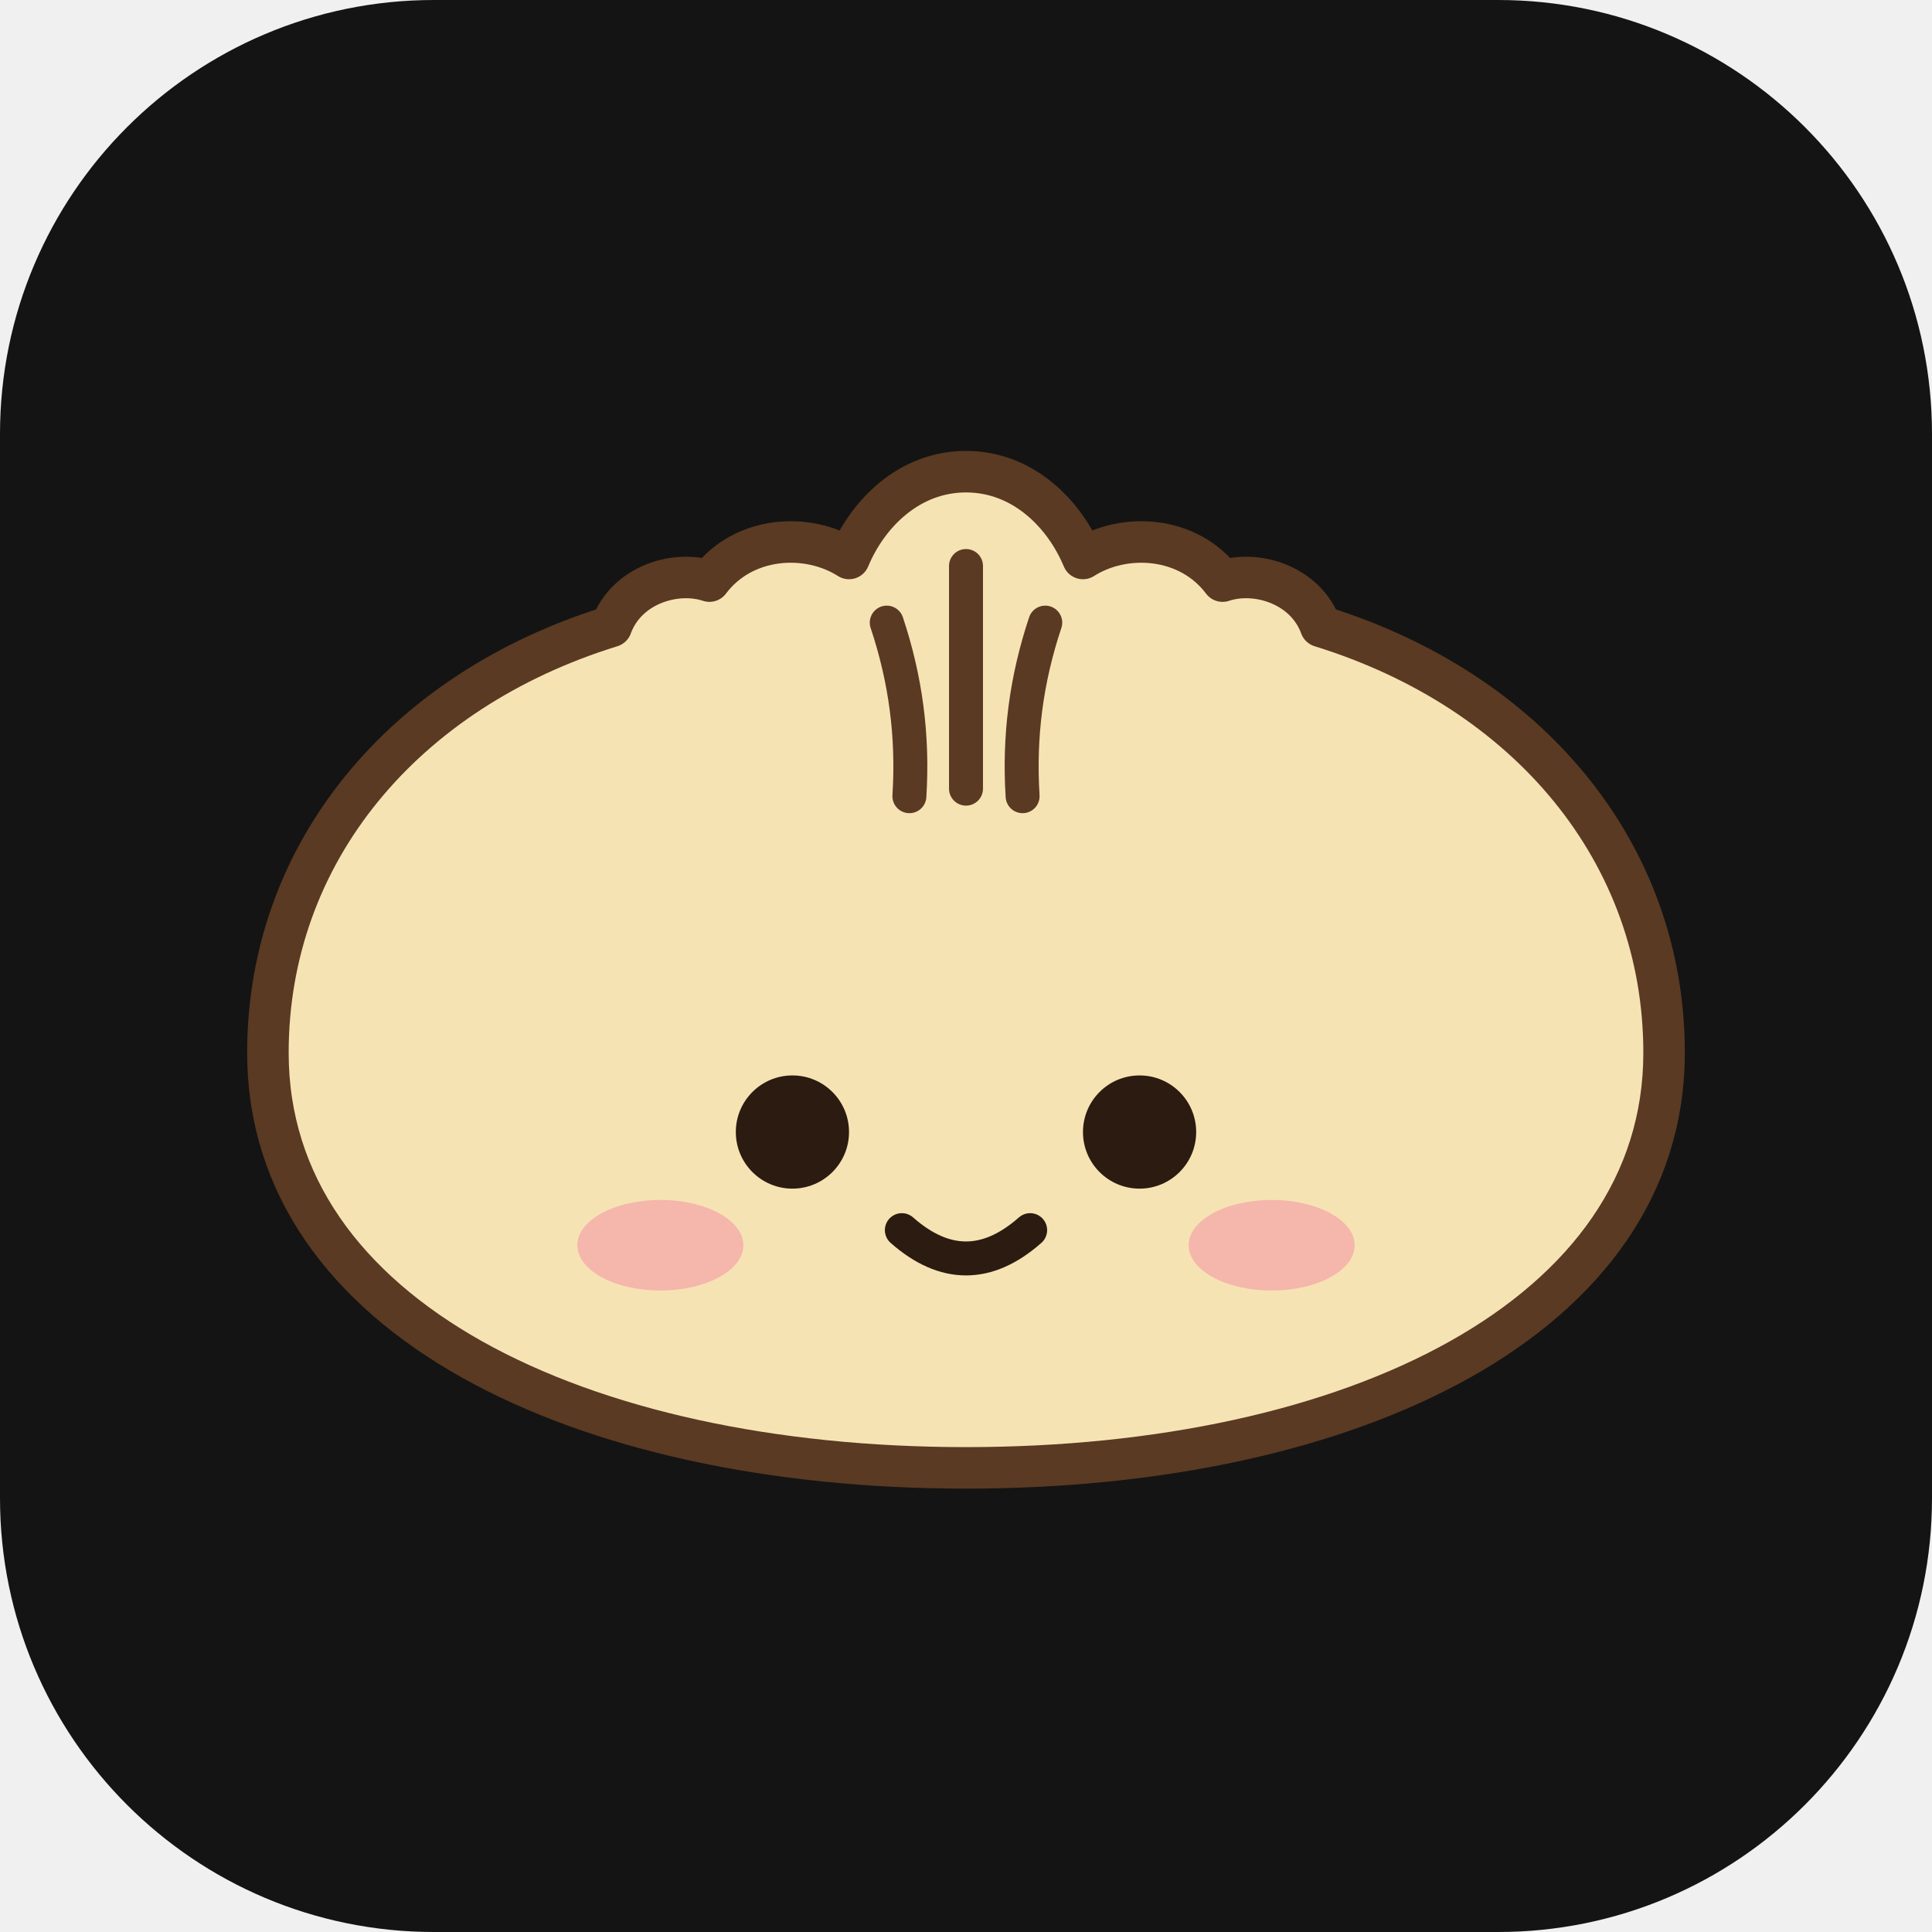
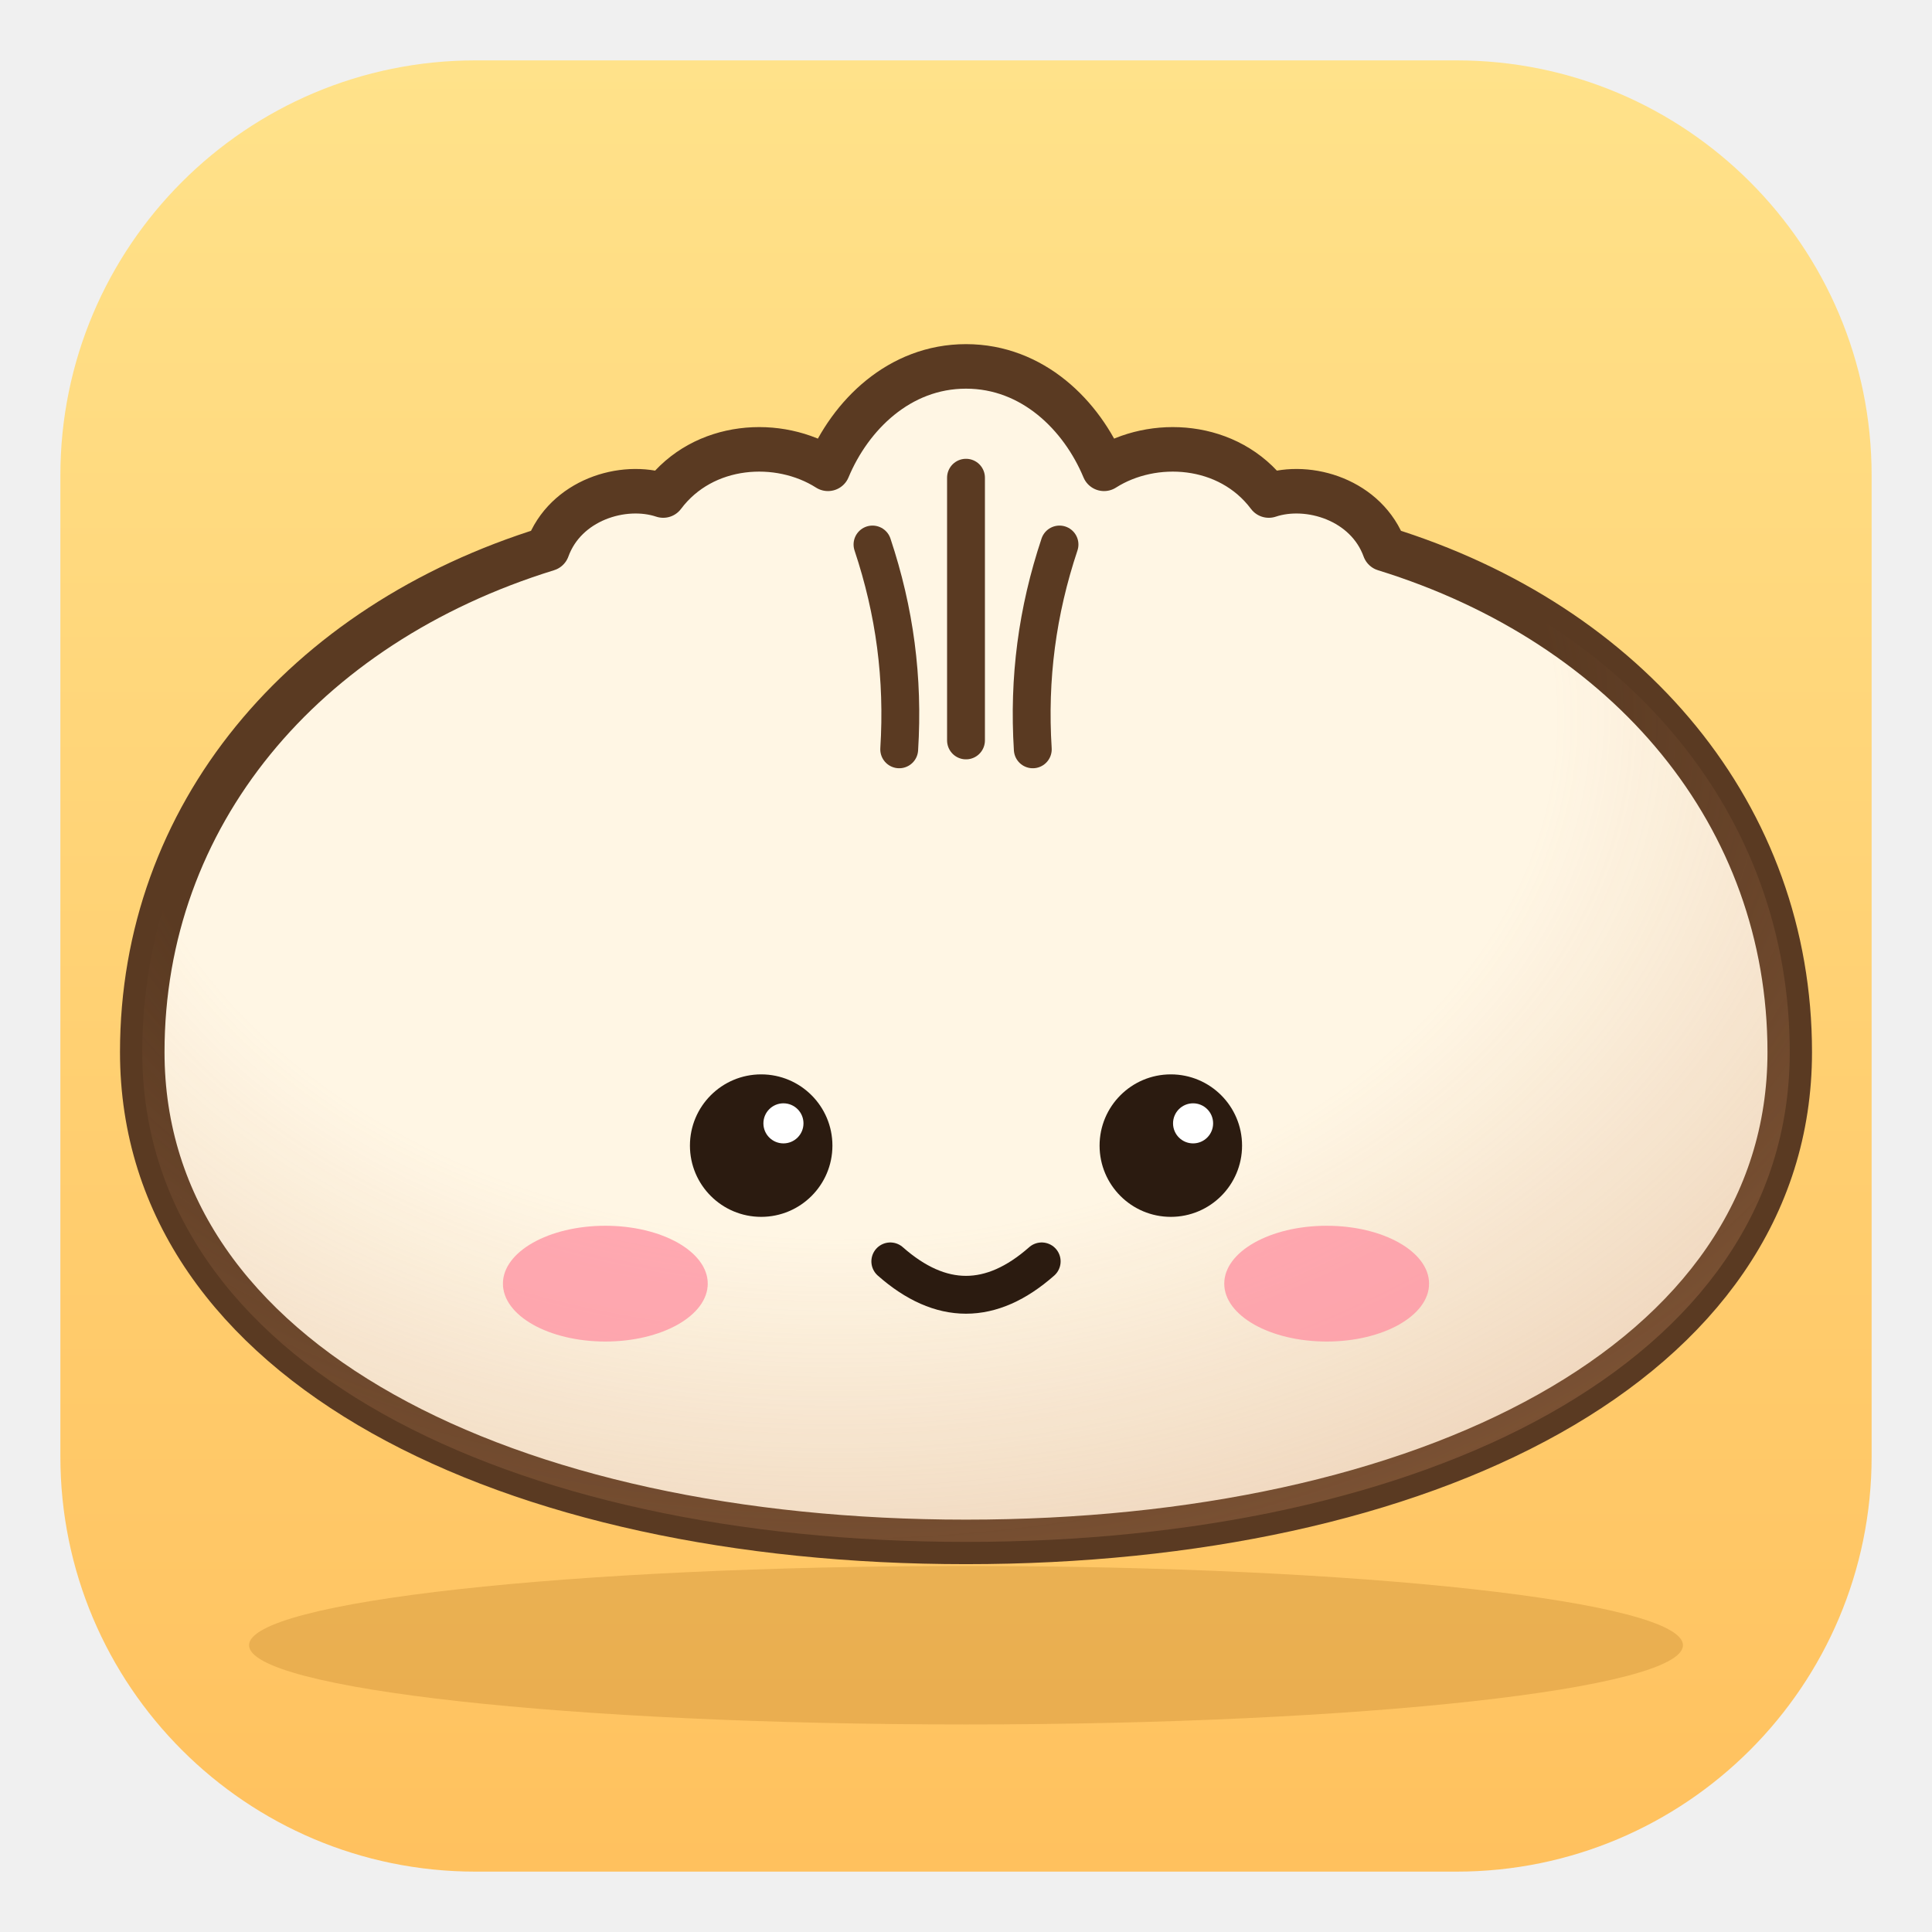
<svg xmlns="http://www.w3.org/2000/svg" width="1024" height="1024" viewBox="0 0 1024 1024">
-   <rect width="1024" height="1024" rx="230" fill="#141414" />
-   <path d="M512 250c-30 0-52 22-62 46-22-14-56-12-74 12-18-6-44 2-52 24-110 34-182 120-182 226 0 140 165 220 370 220s370-80 370-220c0-106-72-192-182-226-8-22-34-30-52-24-18-24-52-26-74-12-10-24-32-46-62-46z" fill="#F6E3B4" stroke="#5A3A22" stroke-width="22" stroke-linejoin="round" />
-   <path d="M470 330c10 30 14 60 12 92M512 300v118M554 330c-10 30-14 60-12 92" stroke="#5A3A22" stroke-width="18" stroke-linecap="round" fill="none" />
-   <circle cx="420" cy="600" r="30" fill="#2B1B10" />
-   <circle cx="604" cy="600" r="30" fill="#2B1B10" />
-   <path d="M478 652q34 30 68 0" stroke="#2B1B10" stroke-width="18" stroke-linecap="round" fill="none" />
-   <ellipse cx="350" cy="660" rx="44" ry="24" fill="#F5A3A8" opacity=".7" />
-   <ellipse cx="674" cy="660" rx="44" ry="24" fill="#F5A3A8" opacity=".7" />
+   <defs>
+     <linearGradient id="bg" x1="0" y1="0" x2="0" y2="1">
+       <stop offset="0" stop-color="#FFE28A" />
+       <stop offset="1" stop-color="#FFC15E" />
+     </linearGradient>
+     <radialGradient id="shade" cx="0.42" cy="0.3" r="0.8">
+       <stop offset="0.55" stop-color="#C98A5E" stop-opacity="0" />
+       <stop offset="1" stop-color="#C98A5E" stop-opacity="0.35" />
+     </radialGradient>
+   </defs>
+   <rect x="32" y="32" width="960" height="960" rx="220" fill="url(#bg)" />
+   <ellipse cx="512" cy="872" rx="380" ry="42" fill="#B5761F" opacity=".28" />
+   <g transform="translate(512 560) scale(1.18) translate(-512 -560)">
+     <path d="M512 250c-30 0-52 22-62 46-22-14-56-12-74 12-18-6-44 2-52 24-110 34-182 120-182 226 0 140 165 220 370 220s370-80 370-220c0-106-72-192-182-226-8-22-34-30-52-24-18-24-52-26-74-12-10-24-32-46-62-46z" fill="#FFF6E4" stroke="#5A3A22" stroke-width="20" stroke-linejoin="round" />
+     <path d="M512 250c-30 0-52 22-62 46-22-14-56-12-74 12-18-6-44 2-52 24-110 34-182 120-182 226 0 140 165 220 370 220s370-80 370-220c0-106-72-192-182-226-8-22-34-30-52-24-18-24-52-26-74-12-10-24-32-46-62-46z" fill="url(#shade)" />
+     <path d="M470 330c10 30 14 60 12 92M512 300v118M554 330c-10 30-14 60-12 92" stroke="#5A3A22" stroke-width="17" stroke-linecap="round" fill="none" />
+     <circle cx="420" cy="600" r="32" fill="#2B1B10" />
+     <circle cx="604" cy="600" r="32" fill="#2B1B10" />
+     <circle cx="430" cy="590" r="9" fill="#fff" />
+     <circle cx="614" cy="590" r="9" fill="#fff" />
+     <path d="M478 652q34 30 68 0" stroke="#2B1B10" stroke-width="17" stroke-linecap="round" fill="none" />
+     <ellipse cx="350" cy="662" rx="46" ry="26" fill="#FF8FA0" opacity=".75" />
+     <ellipse cx="674" cy="662" rx="46" ry="26" fill="#FF8FA0" opacity=".75" />
+   </g>
</svg>
